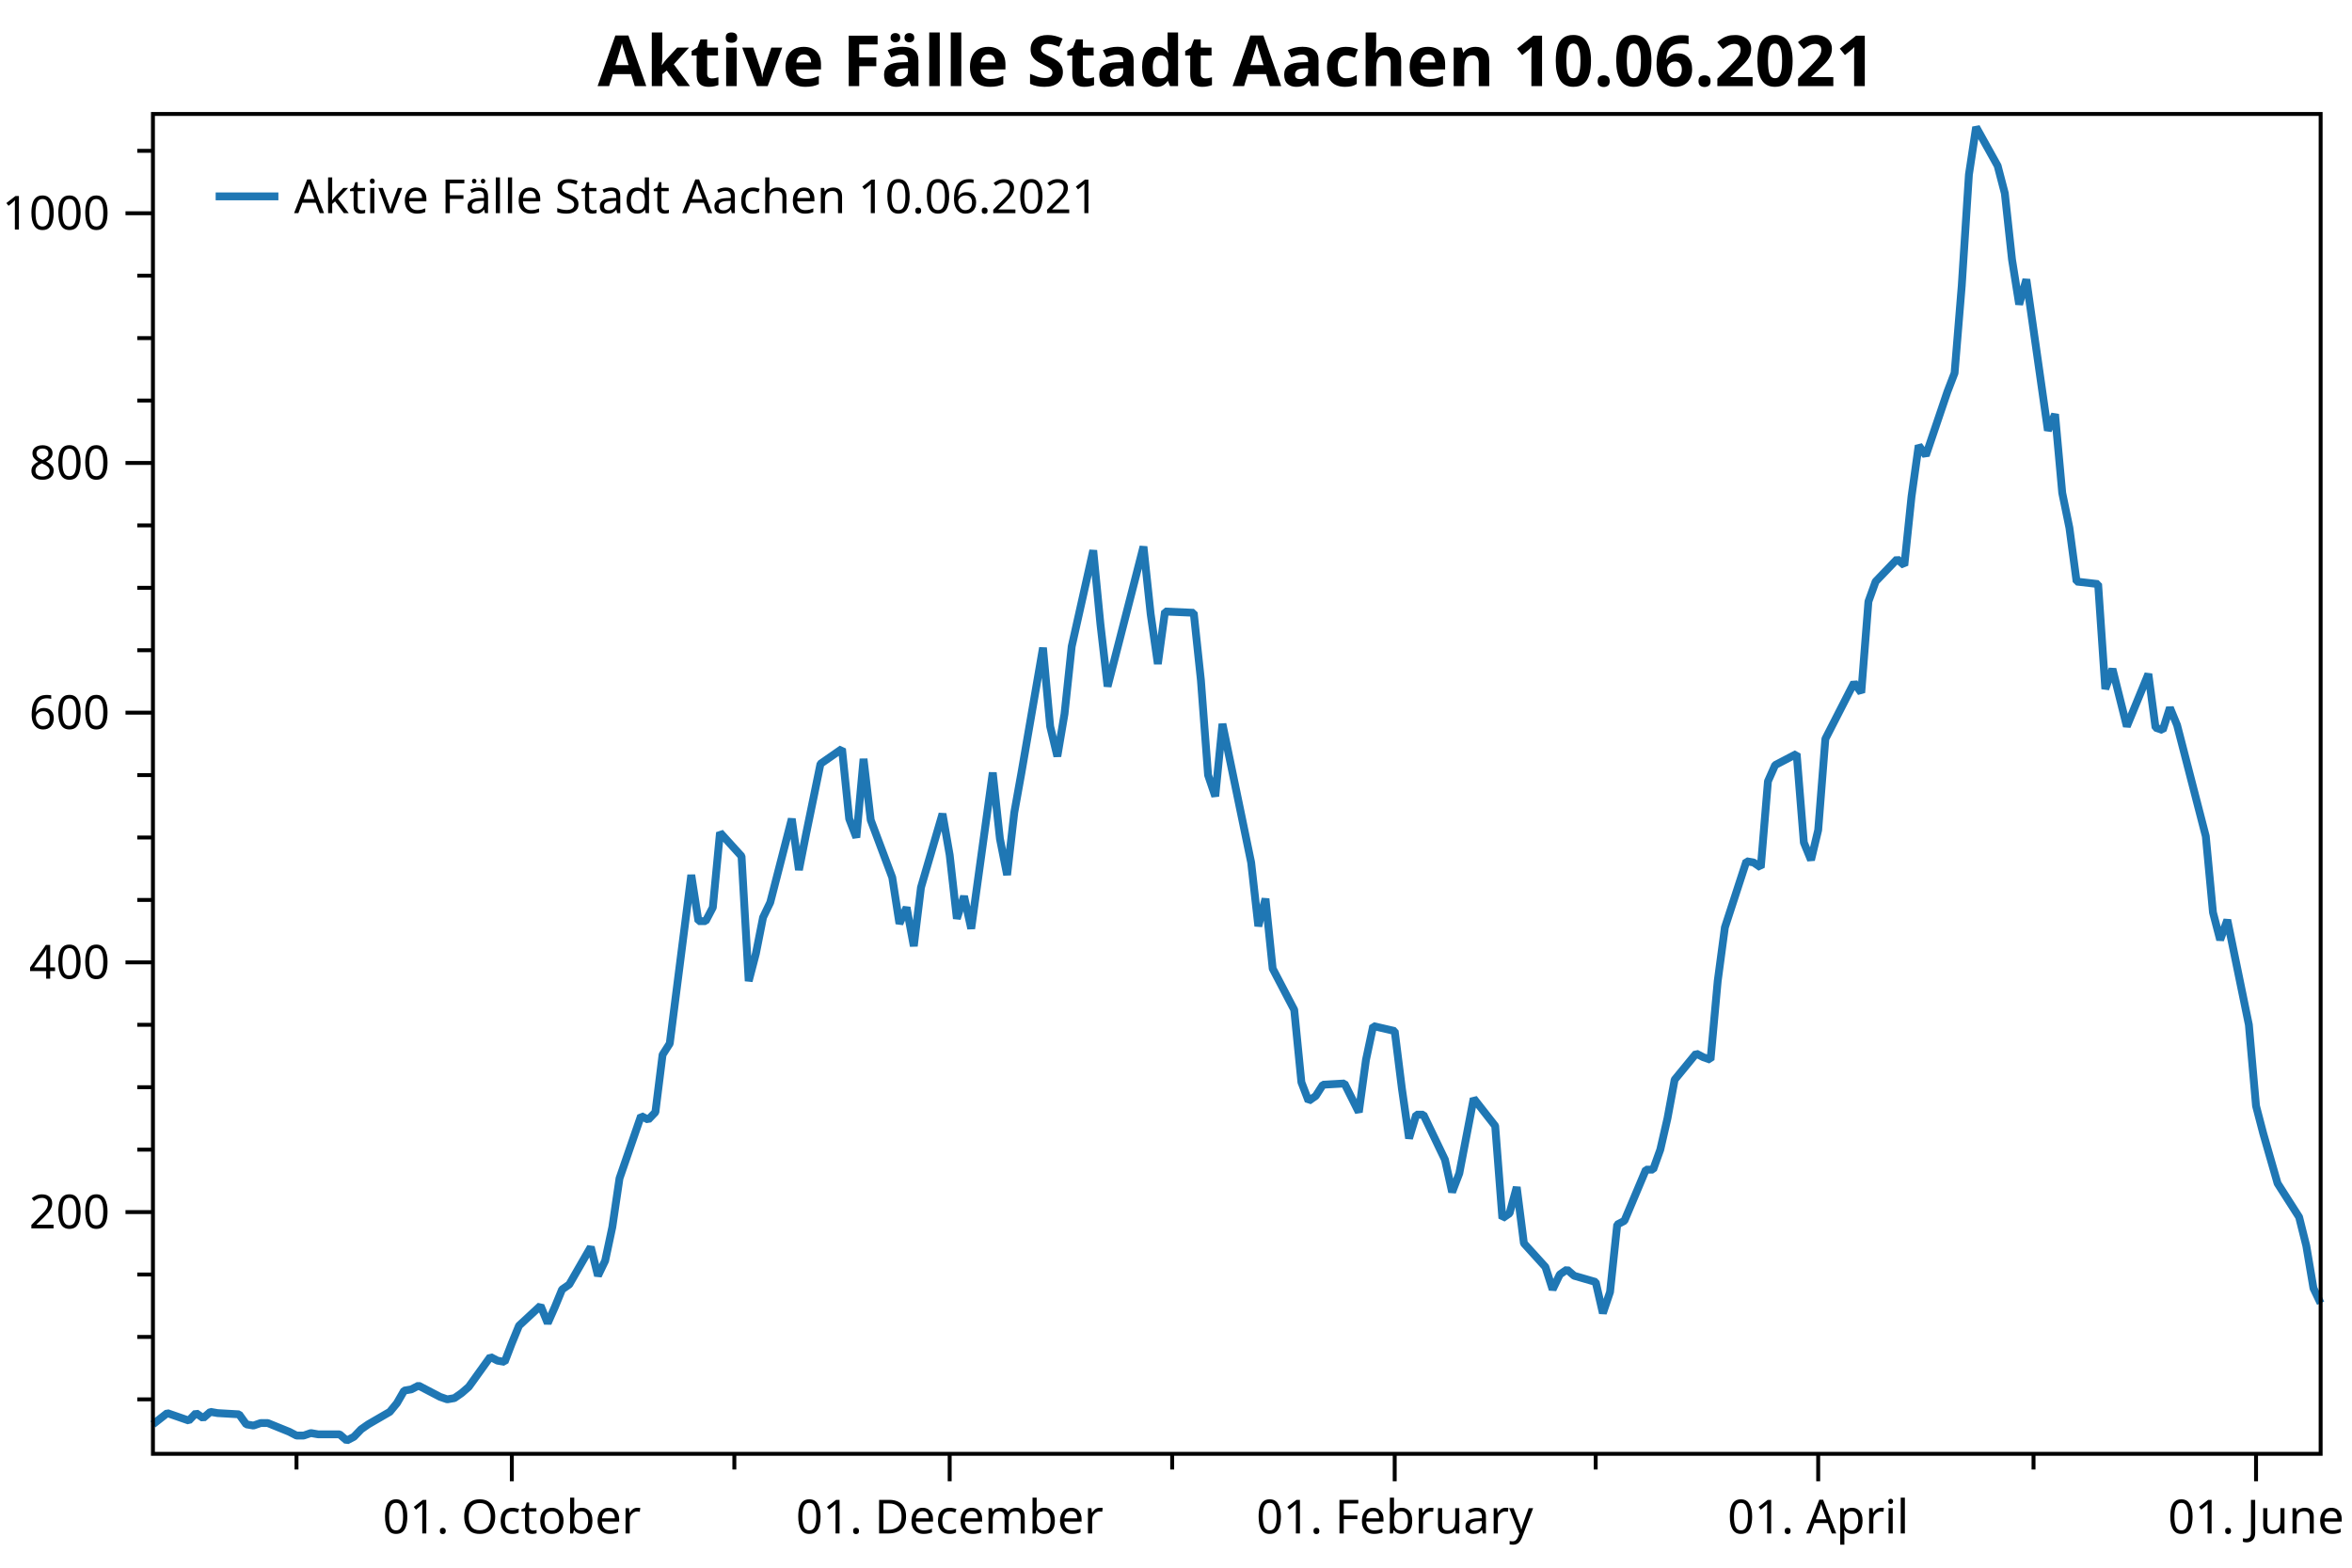
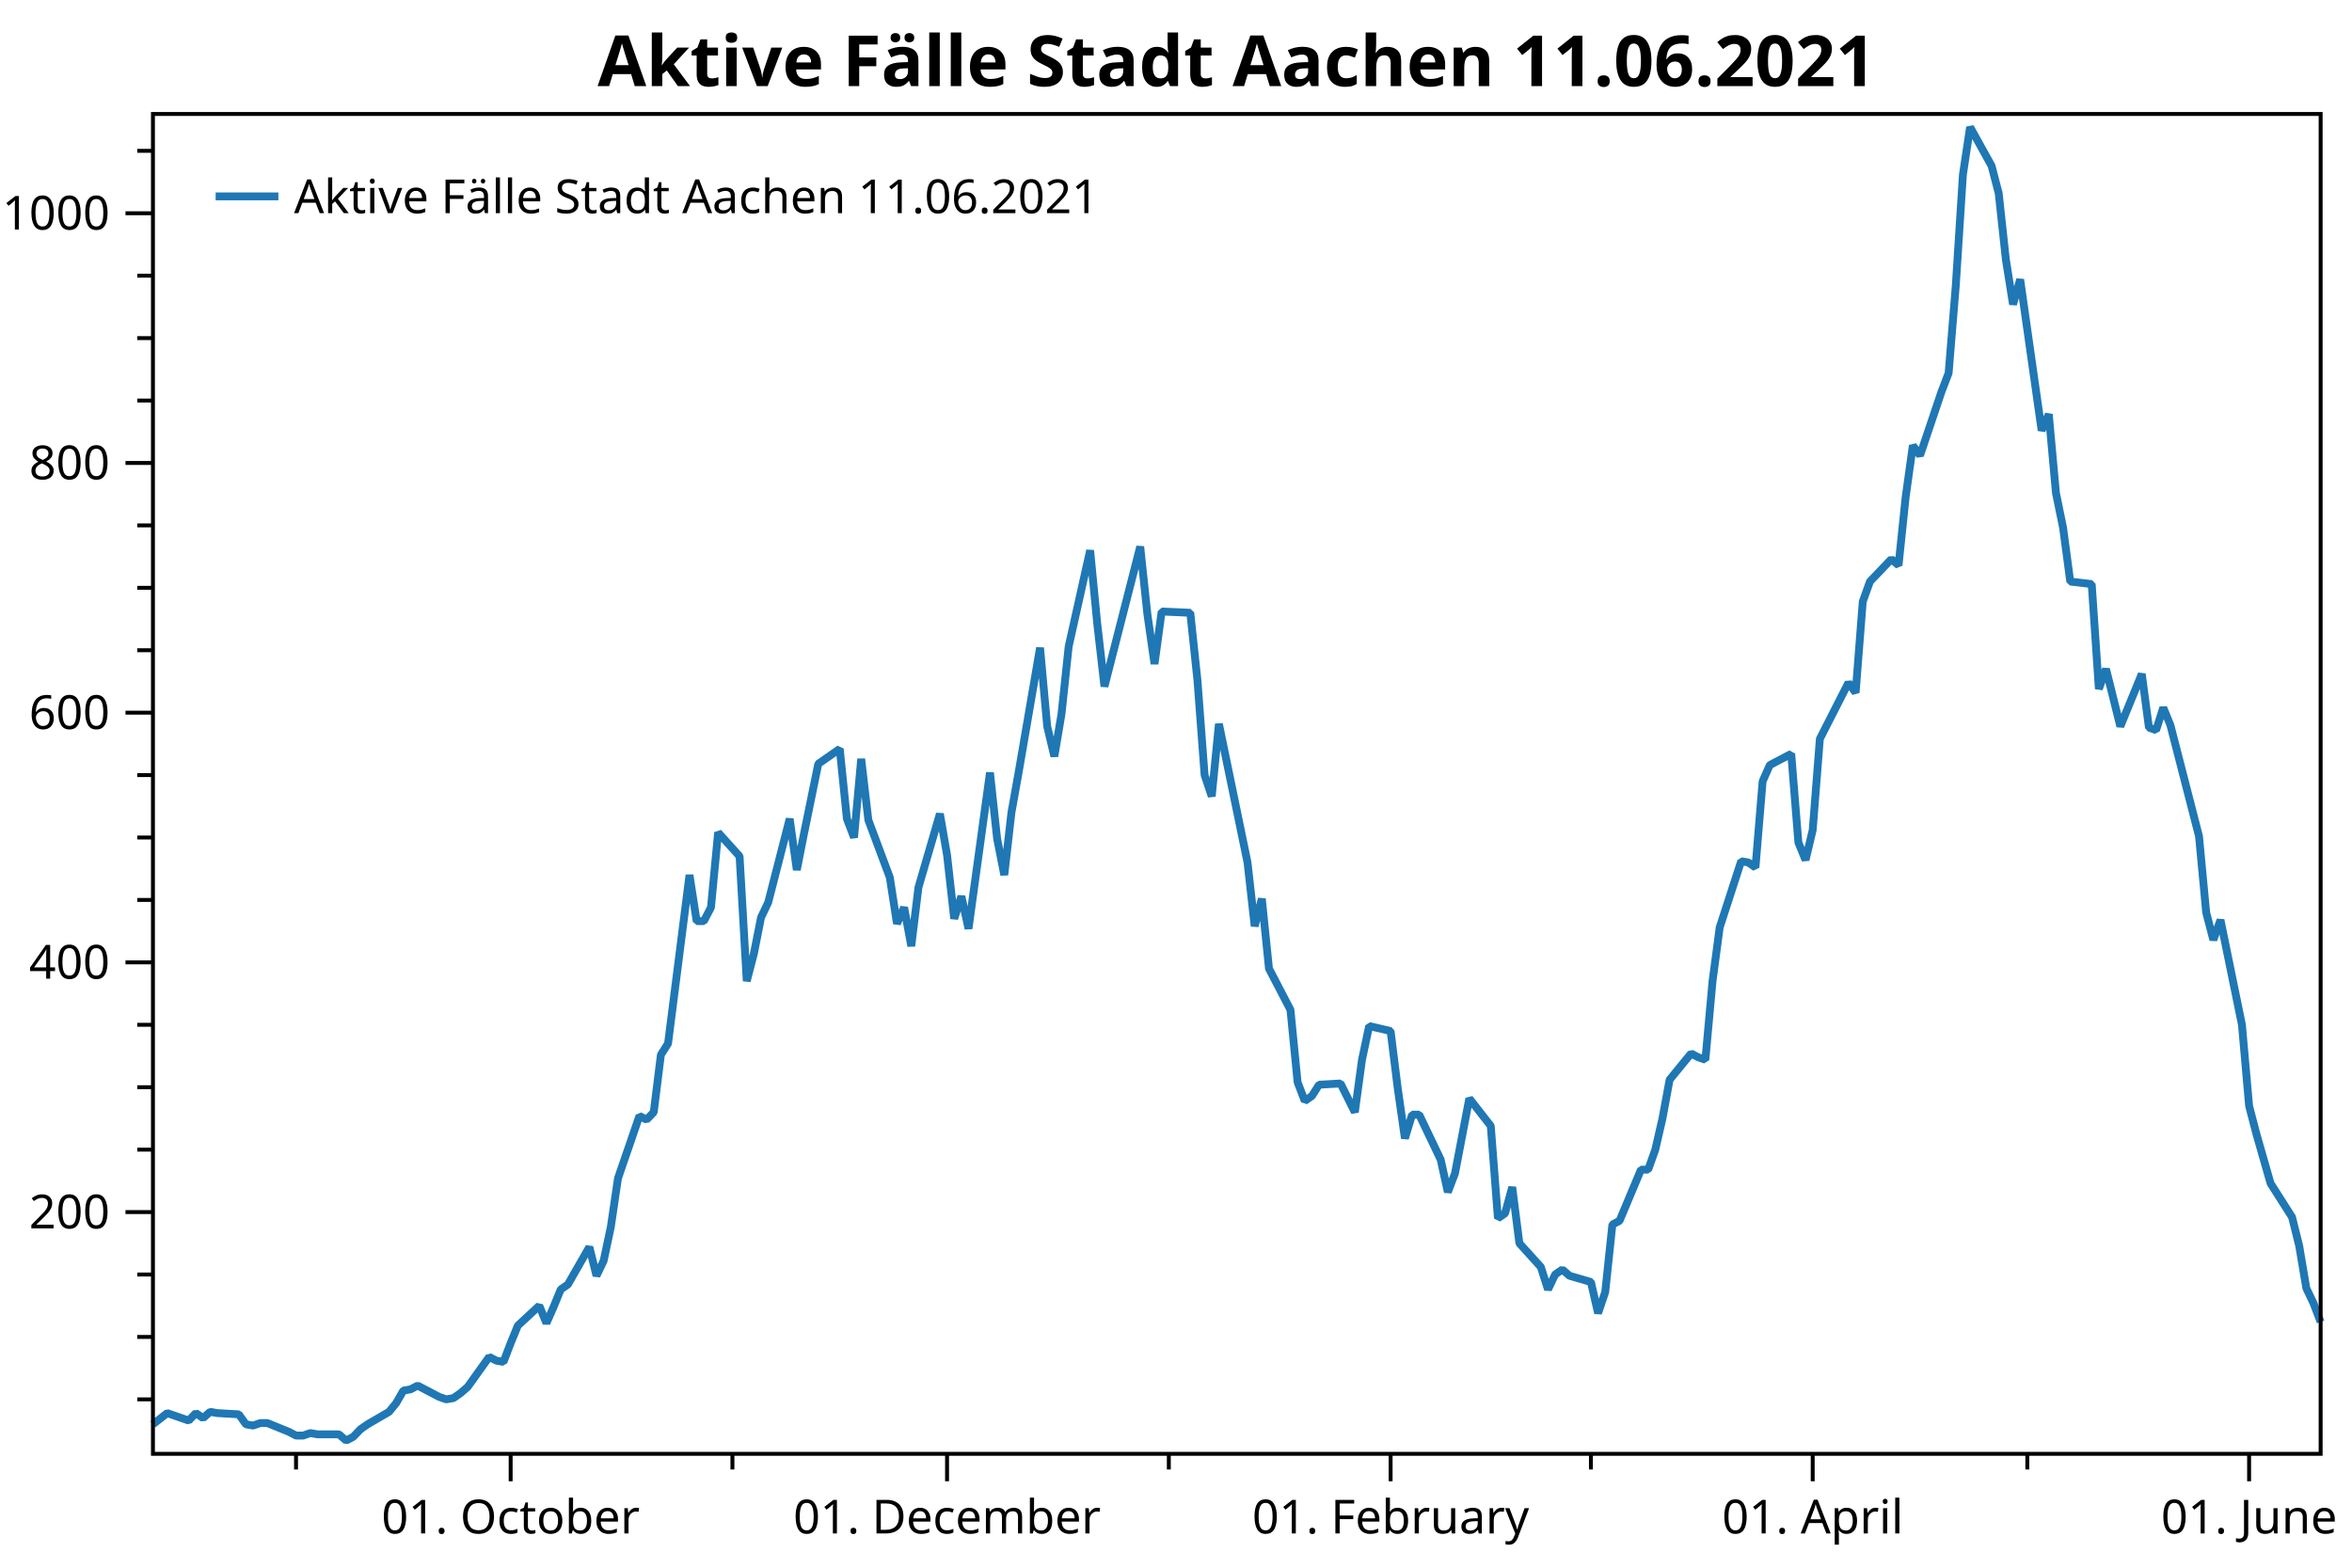
<svg xmlns="http://www.w3.org/2000/svg" width="600" height="400" version="1.1">
  <rect x="0" y="0" width="600" height="400" style="fill:rgb(255,255,255);stroke:none;" />
  <polyline points="39.016,357.05 35.016,357.05" style="fill:none;stroke:black;stroke-width:1" />
  <polyline points="39.016,341.121 35.016,341.121" style="fill:none;stroke:black;stroke-width:1" />
  <polyline points="39.016,325.193 35.016,325.193" style="fill:none;stroke:black;stroke-width:1" />
  <polyline points="39.016,293.336 35.016,293.336" style="fill:none;stroke:black;stroke-width:1" />
  <polyline points="39.016,277.408 35.016,277.408" style="fill:none;stroke:black;stroke-width:1" />
  <polyline points="39.016,261.48 35.016,261.48" style="fill:none;stroke:black;stroke-width:1" />
  <polyline points="39.016,229.623 35.016,229.623" style="fill:none;stroke:black;stroke-width:1" />
  <polyline points="39.016,213.695 35.016,213.695" style="fill:none;stroke:black;stroke-width:1" />
  <polyline points="39.016,197.767 35.016,197.767" style="fill:none;stroke:black;stroke-width:1" />
  <polyline points="39.016,165.91 35.016,165.91" style="fill:none;stroke:black;stroke-width:1" />
  <polyline points="39.016,149.982 35.016,149.982" style="fill:none;stroke:black;stroke-width:1" />
  <polyline points="39.016,134.053 35.016,134.053" style="fill:none;stroke:black;stroke-width:1" />
  <polyline points="39.016,102.197 35.016,102.197" style="fill:none;stroke:black;stroke-width:1" />
  <polyline points="39.016,86.269 35.016,86.269" style="fill:none;stroke:black;stroke-width:1" />
  <polyline points="39.016,70.34 35.016,70.34" style="fill:none;stroke:black;stroke-width:1" />
  <polyline points="39.016,38.484 35.016,38.484" style="fill:none;stroke:black;stroke-width:1" />
-   <polyline points="75.638,370.947 75.638,374.947" style="fill:none;stroke:black;stroke-width:1" />
-   <polyline points="187.333,370.947 187.333,374.947" style="fill:none;stroke:black;stroke-width:1" />
-   <polyline points="299.028,370.947 299.028,374.947" style="fill:none;stroke:black;stroke-width:1" />
-   <polyline points="407.062,370.947 407.062,374.947" style="fill:none;stroke:black;stroke-width:1" />
-   <polyline points="518.757,370.947 518.757,374.947" style="fill:none;stroke:black;stroke-width:1" />
+   <polyline points="75.517,370.947 75.517,374.947" style="fill:none;stroke:black;stroke-width:1" />
+   <polyline points="186.843,370.947 186.843,374.947" style="fill:none;stroke:black;stroke-width:1" />
+   <polyline points="298.17,370.947 298.17,374.947" style="fill:none;stroke:black;stroke-width:1" />
+   <polyline points="405.847,370.947 405.847,374.947" style="fill:none;stroke:black;stroke-width:1" />
+   <polyline points="517.174,370.947 517.174,374.947" style="fill:none;stroke:black;stroke-width:1" />
  <text dominant-baseline="middle" text-anchor="end" transform="translate(28.016,309.2646)" font-family="Segoe UI" font-size="12" font-weight="400" fill="black">200</text>
  <text dominant-baseline="middle" text-anchor="end" transform="translate(28.016,245.5514)" font-family="Segoe UI" font-size="12" font-weight="400" fill="black">400</text>
  <text dominant-baseline="middle" text-anchor="end" transform="translate(28.016,181.8382)" font-family="Segoe UI" font-size="12" font-weight="400" fill="black">600</text>
  <text dominant-baseline="middle" text-anchor="end" transform="translate(28.016,118.125)" font-family="Segoe UI" font-size="12" font-weight="400" fill="black">800</text>
  <text dominant-baseline="middle" text-anchor="end" transform="translate(28.016,54.4119)" font-family="Segoe UI" font-size="12" font-weight="400" fill="black">1000</text>
  <polyline points="39.016,309.265 32.016,309.265" style="fill:none;stroke:black;stroke-width:1" />
  <polyline points="39.016,245.551 32.016,245.551" style="fill:none;stroke:black;stroke-width:1" />
  <polyline points="39.016,181.838 32.016,181.838" style="fill:none;stroke:black;stroke-width:1" />
  <polyline points="39.016,118.125 32.016,118.125" style="fill:none;stroke:black;stroke-width:1" />
  <polyline points="39.016,54.412 32.016,54.412" style="fill:none;stroke:black;stroke-width:1" />
-   <text dominant-baseline="hanging" text-anchor="middle" transform="translate(130.5696,381.947)" font-family="Segoe UI" font-size="12" font-weight="400" fill="black">01. October</text>
-   <text dominant-baseline="hanging" text-anchor="middle" transform="translate(242.2651,381.947)" font-family="Segoe UI" font-size="12" font-weight="400" fill="black">01. December</text>
-   <text dominant-baseline="hanging" text-anchor="middle" transform="translate(355.7916,381.947)" font-family="Segoe UI" font-size="12" font-weight="400" fill="black">01. February</text>
-   <text dominant-baseline="hanging" text-anchor="middle" transform="translate(463.8249,381.947)" font-family="Segoe UI" font-size="12" font-weight="400" fill="black">01. April</text>
-   <text dominant-baseline="hanging" text-anchor="middle" transform="translate(575.5203,381.947)" font-family="Segoe UI" font-size="12" font-weight="400" fill="black">01. June</text>
-   <polyline points="130.57,370.947 130.57,377.947" style="fill:none;stroke:black;stroke-width:1" />
-   <polyline points="242.265,370.947 242.265,377.947" style="fill:none;stroke:black;stroke-width:1" />
-   <polyline points="355.792,370.947 355.792,377.947" style="fill:none;stroke:black;stroke-width:1" />
-   <polyline points="463.825,370.947 463.825,377.947" style="fill:none;stroke:black;stroke-width:1" />
-   <polyline points="575.52,370.947 575.52,377.947" style="fill:none;stroke:black;stroke-width:1" />
-   <polyline points="39.016,363.421 42.678,360.554 48.171,362.465 50.002,360.554 51.834,361.828 53.665,360.235 55.496,360.554 60.989,360.872 62.82,363.421 64.651,363.739 66.482,363.102 68.313,363.102 73.806,365.332 75.638,366.288 77.469,366.288 79.3,365.651 81.131,365.969 86.624,365.969 88.455,367.562 90.286,366.606 92.117,364.695 93.948,363.421 99.441,360.235 101.272,358.005 103.103,354.82 104.935,354.501 106.766,353.545 112.259,356.412 114.09,357.05 115.921,356.731 117.752,355.457 119.583,353.864 125.076,346.218 126.907,347.174 128.739,347.493 130.57,342.714 132.401,338.254 137.894,333.157 139.725,337.617 141.556,333.476 143.387,329.016 145.218,327.741 150.711,318.185 152.542,325.512 154.374,321.689 156.205,313.087 158.036,300.663 163.529,284.735 165.36,285.691 167.191,283.779 169.022,269.125 170.853,266.258 176.346,223.252 178.178,235.039 180.009,235.039 181.84,231.535 183.671,212.421 189.164,218.473 190.995,250.33 192.826,243.321 194.657,234.083 196.488,230.26 201.982,208.916 203.813,221.977 205.644,212.739 209.306,194.899 214.799,191.077 216.63,208.916 218.461,213.695 220.292,193.625 222.123,209.235 227.617,223.889 229.448,235.676 231.279,231.535 233.11,241.41 234.941,226.438 240.434,207.642 242.265,218.155 244.096,234.402 245.927,228.667 247.758,236.95 253.251,197.129 255.083,214.013 256.914,223.252 258.745,207.323 260.576,197.129 266.069,165.273 267.9,185.343 269.731,192.988 271.562,182.157 273.393,164.954 278.887,140.425 280.718,159.22 282.549,175.148 291.704,139.469 293.535,156.672 295.366,169.414 297.197,156.034 304.522,156.353 306.353,173.555 308.184,197.767 310.015,203.182 311.846,184.705 319.17,220.066 321.001,236.313 322.832,229.305 324.663,247.144 330.157,257.657 331.988,276.134 333.819,280.912 335.65,279.638 337.481,276.771 342.974,276.452 346.636,283.779 348.467,270.4 350.298,261.798 355.792,263.072 357.623,277.727 359.454,290.469 361.285,284.416 363.116,284.416 368.609,295.885 370.44,304.168 372.271,299.389 374.102,289.832 375.933,280.275 381.427,287.284 383.258,310.857 385.089,309.583 386.92,302.893 388.751,317.229 394.244,323.281 396.075,329.016 397.906,325.193 399.737,323.919 401.568,325.512 407.062,327.104 408.893,335.068 410.724,329.653 412.555,312.45 414.386,311.495 419.879,298.433 421.71,298.433 423.541,293.336 425.372,285.372 427.203,275.497 432.697,268.807 434.528,269.762 436.359,270.4 438.19,250.33 440.021,236.632 445.514,219.748 447.345,220.066 449.176,221.34 451.007,199.359 452.839,195.218 458.332,192.351 460.163,214.969 461.994,219.429 463.825,211.783 465.656,188.528 472.98,174.193 474.811,176.741 476.642,153.486 478.474,148.389 483.967,142.655 485.798,144.248 487.629,126.726 489.46,113.665 491.291,116.214 496.784,99.967 498.615,95.188 500.446,72.889 502.277,44.536 504.108,32.431 509.602,42.306 511.433,49.315 513.264,66.199 515.095,77.667 516.926,71.296 522.419,109.842 524.25,105.701 526.081,125.771 527.913,134.69 529.744,148.389 535.237,149.026 537.068,175.786 538.899,170.688 542.561,185.343 548.054,171.963 549.885,185.661 551.716,186.298 553.548,180.564 555.379,185.024 562.703,213.376 564.534,232.809 566.365,239.817 568.196,234.72 573.689,261.48 575.52,282.187 577.351,289.195 581.014,301.938 586.507,310.539 588.338,317.866 590.169,328.697 592,332.52" style="fill:none;stroke:rgb(31,119,180);stroke-width:2;stroke-linejoin:bevel" />
-   <text dominant-baseline="hanging" text-anchor="middle" transform="translate(315.508,8)" font-family="Segoe UI" font-size="18" font-weight="700" fill="black">Aktive Fälle Stadt Aachen 10.06.2021</text>
+   <text dominant-baseline="hanging" text-anchor="middle" transform="translate(130.2675,381.947)" font-family="Segoe UI" font-size="12" font-weight="400" fill="black">01. October</text>
+   <text dominant-baseline="hanging" text-anchor="middle" transform="translate(241.5943,381.947)" font-family="Segoe UI" font-size="12" font-weight="400" fill="black">01. December</text>
+   <text dominant-baseline="hanging" text-anchor="middle" transform="translate(354.7461,381.947)" font-family="Segoe UI" font-size="12" font-weight="400" fill="black">01. February</text>
+   <text dominant-baseline="hanging" text-anchor="middle" transform="translate(462.4229,381.947)" font-family="Segoe UI" font-size="12" font-weight="400" fill="black">01. April</text>
+   <text dominant-baseline="hanging" text-anchor="middle" transform="translate(573.7497,381.947)" font-family="Segoe UI" font-size="12" font-weight="400" fill="black">01. June</text>
+   <polyline points="130.268,370.947 130.268,377.947" style="fill:none;stroke:black;stroke-width:1" />
+   <polyline points="241.594,370.947 241.594,377.947" style="fill:none;stroke:black;stroke-width:1" />
+   <polyline points="354.746,370.947 354.746,377.947" style="fill:none;stroke:black;stroke-width:1" />
+   <polyline points="462.423,370.947 462.423,377.947" style="fill:none;stroke:black;stroke-width:1" />
+   <polyline points="573.75,370.947 573.75,377.947" style="fill:none;stroke:black;stroke-width:1" />
+   <polyline points="39.016,363.421 42.666,360.554 48.141,362.465 49.966,360.554 51.791,361.828 53.616,360.235 55.441,360.554 60.916,360.872 62.741,363.421 64.566,363.739 66.391,363.102 68.216,363.102 73.692,365.332 75.517,366.288 77.342,366.288 79.167,365.651 80.992,365.969 86.467,365.969 88.292,367.562 90.117,366.606 91.942,364.695 93.767,363.421 99.242,360.235 101.067,358.005 102.892,354.82 104.717,354.501 106.542,353.545 112.017,356.412 113.842,357.05 115.667,356.731 117.492,355.457 119.317,353.864 124.792,346.218 126.617,347.174 128.442,347.493 130.268,342.714 132.093,338.254 137.568,333.157 139.393,337.617 141.218,333.476 143.043,329.016 144.868,327.741 150.343,318.185 152.168,325.512 153.993,321.689 155.818,313.087 157.643,300.663 163.118,284.735 164.943,285.691 166.768,283.779 168.593,269.125 170.418,266.258 175.893,223.252 177.718,235.039 179.543,235.039 181.368,231.535 183.193,212.421 188.668,218.473 190.494,250.33 192.319,243.321 194.143,234.083 195.969,230.26 201.444,208.916 203.269,221.977 205.094,212.739 208.744,194.899 214.219,191.077 216.044,208.916 217.869,213.695 219.694,193.625 221.519,209.235 226.994,223.889 228.819,235.676 230.644,231.535 232.469,241.41 234.294,226.438 239.769,207.642 241.594,218.155 243.419,234.402 245.244,228.667 247.069,236.95 252.544,197.129 254.369,214.013 256.195,223.252 258.02,207.323 259.845,197.129 265.32,165.273 267.145,185.343 268.97,192.988 270.795,182.157 272.62,164.954 278.095,140.425 279.92,159.22 281.745,175.148 290.87,139.469 292.695,156.672 294.52,169.414 296.345,156.034 303.645,156.353 305.47,173.555 307.295,197.767 309.12,203.182 310.945,184.705 318.245,220.066 320.071,236.313 321.896,229.305 323.721,247.144 329.196,257.657 331.021,276.134 332.846,280.912 334.671,279.638 336.496,276.771 341.971,276.452 345.621,283.779 347.446,270.4 349.271,261.798 354.746,263.072 356.571,277.727 358.396,290.469 360.221,284.416 362.046,284.416 367.521,295.885 369.346,304.168 371.171,299.389 372.996,289.832 374.822,280.275 380.297,287.284 382.122,310.857 383.947,309.583 385.772,302.893 387.597,317.229 393.072,323.281 394.897,329.016 396.722,325.193 398.547,323.919 400.372,325.512 405.847,327.104 407.672,335.068 409.497,329.653 411.322,312.45 413.147,311.495 418.622,298.433 420.447,298.433 422.272,293.336 424.097,285.372 425.922,275.497 431.397,268.807 433.222,269.762 435.047,270.4 436.873,250.33 438.697,236.632 444.173,219.748 445.998,220.066 447.823,221.34 449.648,199.359 451.473,195.218 456.948,192.351 458.773,214.969 460.598,219.429 462.423,211.783 464.248,188.528 471.548,174.193 473.373,176.741 475.198,153.486 477.023,148.389 482.498,142.655 484.323,144.248 486.148,126.726 487.973,113.665 489.798,116.214 495.273,99.967 497.099,95.188 498.923,72.889 500.748,44.536 502.574,32.431 508.049,42.306 509.874,49.315 511.699,66.199 513.524,77.667 515.349,71.296 520.824,109.842 522.649,105.701 524.474,125.771 526.299,134.69 528.124,148.389 533.599,149.026 535.424,175.786 537.249,170.688 540.899,185.343 546.374,171.963 548.199,185.661 550.024,186.298 551.849,180.564 553.674,185.024 560.975,213.376 562.799,232.809 564.625,239.817 566.45,234.72 571.925,261.48 573.75,282.187 575.575,289.195 579.225,301.938 584.7,310.539 586.525,317.866 588.35,328.697 590.175,332.52 592,337.298" style="fill:none;stroke:rgb(31,119,180);stroke-width:2;stroke-linejoin:bevel" />
+   <text dominant-baseline="hanging" text-anchor="middle" transform="translate(315.508,8)" font-family="Segoe UI" font-size="18" font-weight="700" fill="black">Aktive Fälle Stadt Aachen 11.06.2021</text>
  <polygon points="39.016,29.079 592,29.079 592,370.947 39.016,370.947" style="fill:none;stroke:black;stroke-width:1" />
  <polygon points="47.016,37.08 233.487,37.08 233.487,63.133 47.016,63.133" style="fill:none;stroke:none;" />
-   <text dominant-baseline="hanging" text-anchor="start" transform="translate(75.016,45.0795)" font-family="Segoe UI" font-size="12" font-weight="400" fill="black">Aktive Fälle Stadt Aachen 10.06.2021</text>
+   <text dominant-baseline="hanging" text-anchor="start" transform="translate(75.016,45.0795)" font-family="Segoe UI" font-size="12" font-weight="400" fill="black">Aktive Fälle Stadt Aachen 11.06.2021</text>
  <polyline points="55.016,50.106 71.016,50.106" style="fill:none;stroke:rgb(31,119,180);stroke-width:2" />
</svg>
